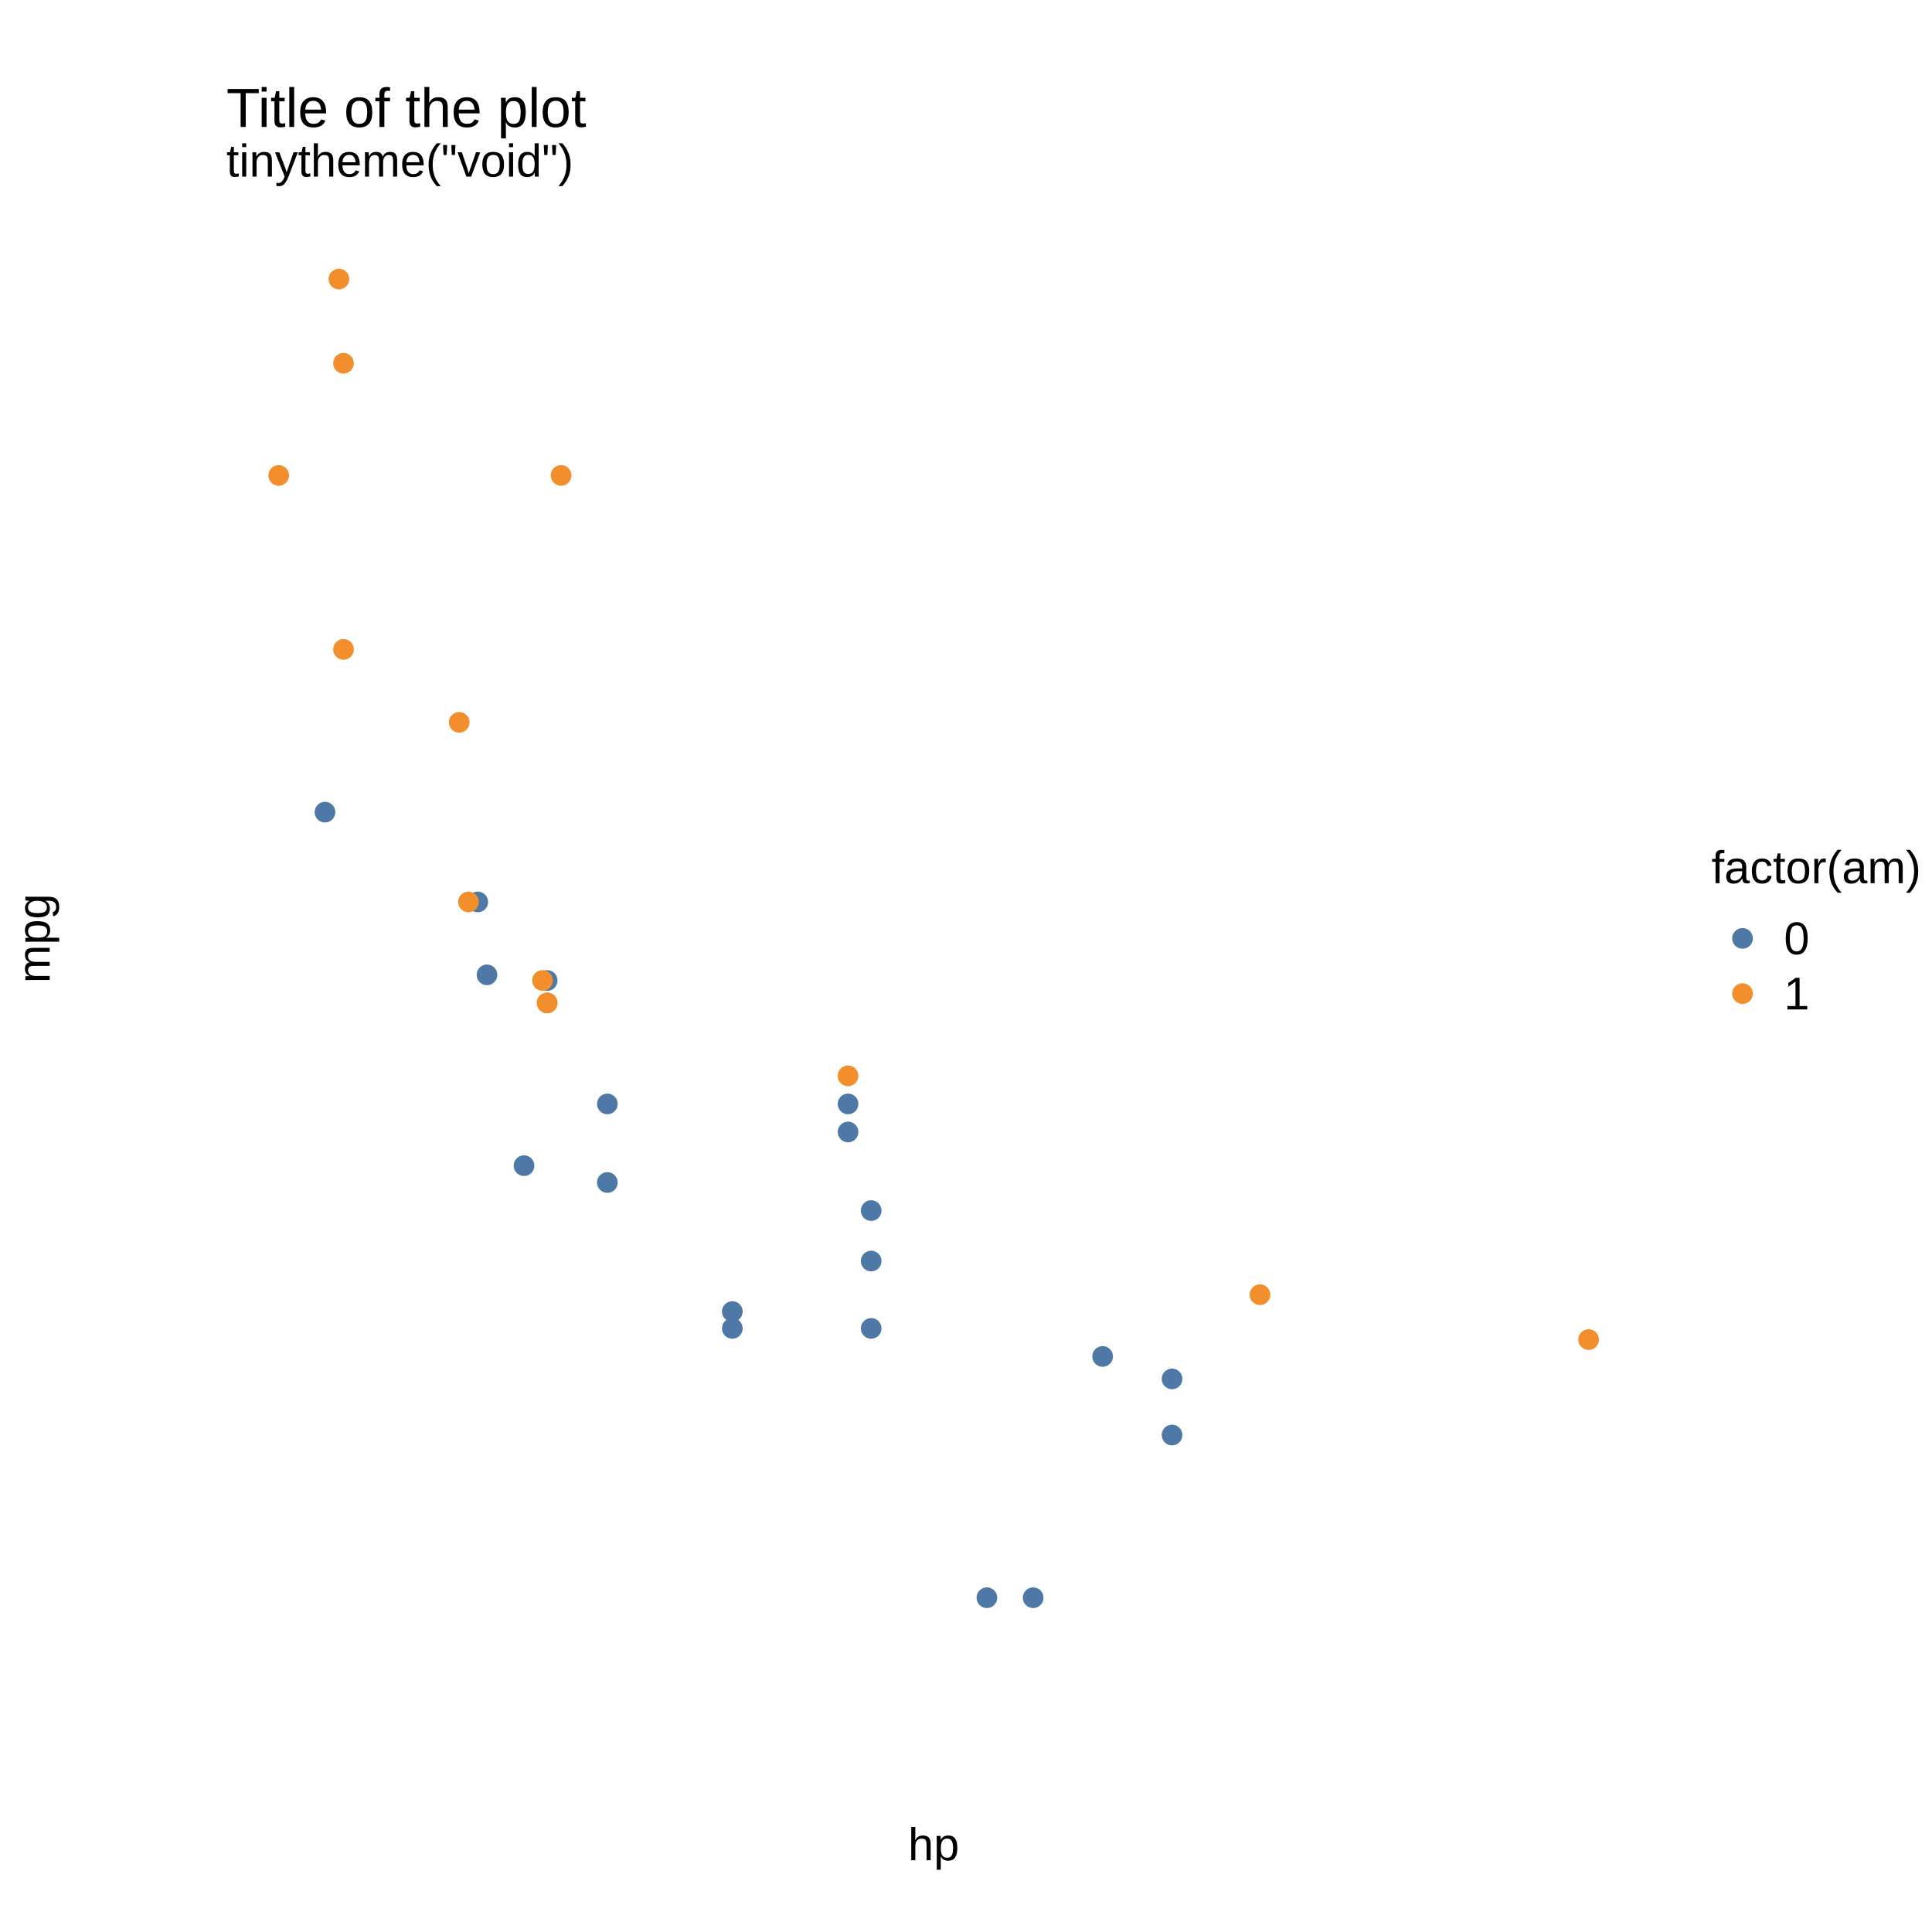
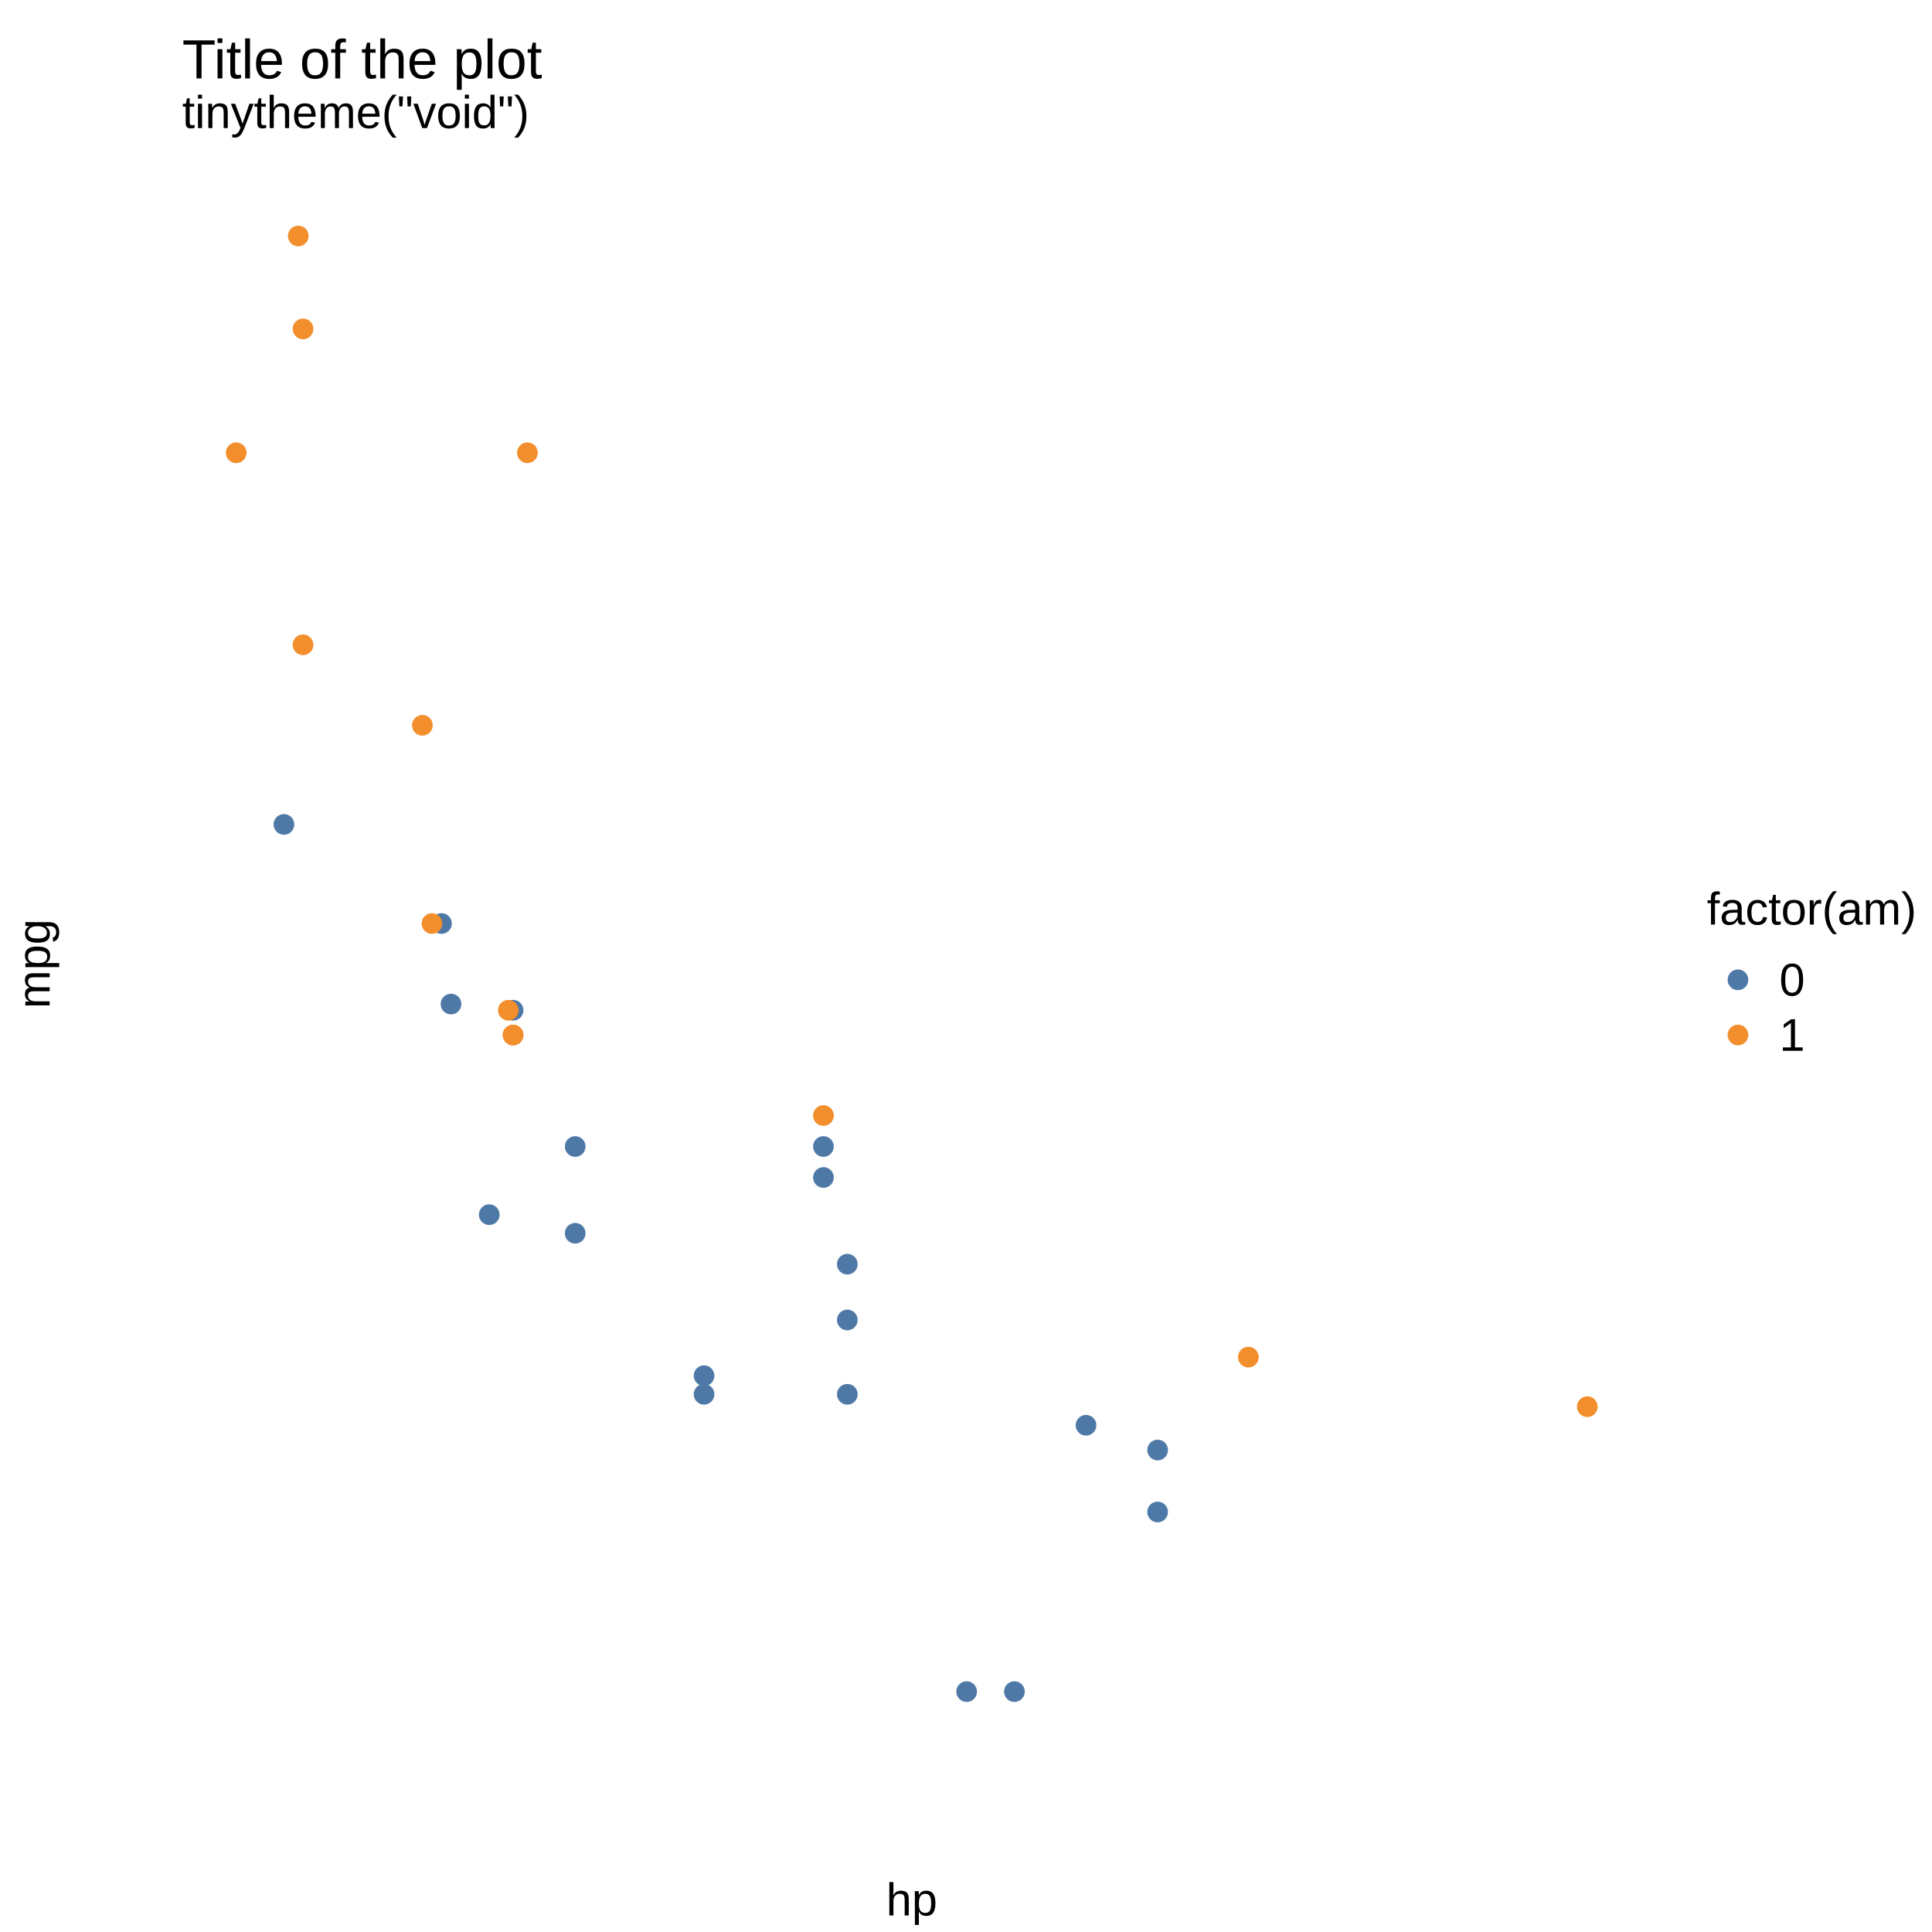
<svg xmlns="http://www.w3.org/2000/svg" width="504.00pt" height="504.00pt" viewBox="0 0 504.00 504.00">
  <g class="svglite">
    <defs>
      <style type="text/css">
    .svglite line, .svglite polyline, .svglite polygon, .svglite path, .svglite rect, .svglite circle {
      fill: none;
      stroke: #000000;
      stroke-linecap: round;
      stroke-linejoin: round;
      stroke-miterlimit: 10.00;
    }
    .svglite text {
      white-space: pre;
    }
    .svglite g.glyphgroup path {
      fill: inherit;
      stroke: none;
    }
  </style>
    </defs>
    <rect width="100%" height="100%" style="stroke: none; fill: #FFFFFF;" />
    <defs>
      <clipPath id="cpMC4wMHw1MDQuMDB8MC4wMHw1MDQuMDA=">
        <rect x="0.00" y="0.00" width="504.00" height="504.00" />
      </clipPath>
    </defs>
    <g clip-path="url(#cpMC4wMHw1MDQuMDB8MC4wMHw1MDQuMDA=)">
-       <circle cx="454.57" cy="244.80" r="2.70" style="stroke-width: 0.75; stroke: none; fill: #4E79A7;" />
-       <circle cx="454.57" cy="259.20" r="2.70" style="stroke-width: 0.75; stroke: none; fill: #F28E2B;" />
-       <text x="473.81" y="230.40" text-anchor="middle" style="font-size: 12.00px; font-family: &quot;Liberation Sans&quot;;" textLength="54.67px" lengthAdjust="spacingAndGlyphs">factor(am)</text>
-       <text x="465.37" y="248.93" style="font-size: 12.00px; font-family: &quot;Liberation Sans&quot;;" textLength="6.67px" lengthAdjust="spacingAndGlyphs">0</text>
-       <text x="465.37" y="263.33" style="font-size: 12.00px; font-family: &quot;Liberation Sans&quot;;" textLength="6.67px" lengthAdjust="spacingAndGlyphs">1</text>
-       <text x="59.04" y="46.08" style="font-size: 12.00px; font-family: &quot;Liberation Sans&quot;;" textLength="90.56px" lengthAdjust="spacingAndGlyphs">tinytheme("void")</text>
+       <circle cx="453.38" cy="255.60" r="2.70" style="stroke-width: 0.75; stroke: none; fill: #4E79A7;" />
+       <circle cx="453.38" cy="270.00" r="2.70" style="stroke-width: 0.75; stroke: none; fill: #F28E2B;" />
+       <text x="472.62" y="241.20" text-anchor="middle" style="font-size: 12.00px; font-family: &quot;Liberation Sans&quot;;" textLength="54.67px" lengthAdjust="spacingAndGlyphs">factor(am)</text>
+       <text x="464.18" y="259.73" style="font-size: 12.00px; font-family: &quot;Liberation Sans&quot;;" textLength="6.67px" lengthAdjust="spacingAndGlyphs">0</text>
+       <text x="464.18" y="274.13" style="font-size: 12.00px; font-family: &quot;Liberation Sans&quot;;" textLength="6.67px" lengthAdjust="spacingAndGlyphs">1</text>
+       <text x="47.52" y="33.41" style="font-size: 12.00px; font-family: &quot;Liberation Sans&quot;;" textLength="90.56px" lengthAdjust="spacingAndGlyphs">tinytheme("void")</text>
    </g>
    <defs>
-       <clipPath id="cpMC4wMHw0MjguMDl8MC4wMHw1MDQuMDA=">
-         <rect x="0.00" y="0.00" width="428.09" height="504.00" />
+       <clipPath id="cpMC4wMHw0MjguMTh8MC4wMHw1MDQuMDA=">
+         <rect x="0.00" y="0.00" width="428.18" height="504.00" />
      </clipPath>
    </defs>
-     <g clip-path="url(#cpMC4wMHw0MjguMDl8MC4wMHw1MDQuMDA=)">
-       <text x="59.04" y="33.12" style="font-size: 14.40px; font-family: &quot;Liberation Sans&quot;;" textLength="93.88px" lengthAdjust="spacingAndGlyphs">Title of the plot</text>
-       <text x="243.56" y="485.28" text-anchor="middle" style="font-size: 12.00px; font-family: &quot;Liberation Sans&quot;;" textLength="13.34px" lengthAdjust="spacingAndGlyphs">hp</text>
-       <text transform="translate(12.96,244.80) rotate(-90)" text-anchor="middle" style="font-size: 12.00px; font-family: &quot;Liberation Sans&quot;;" textLength="23.34px" lengthAdjust="spacingAndGlyphs">mpg</text>
+     <g clip-path="url(#cpMC4wMHw0MjguMTh8MC4wMHw1MDQuMDA=)">
+       <text x="47.52" y="20.45" style="font-size: 14.40px; font-family: &quot;Liberation Sans&quot;;" textLength="93.88px" lengthAdjust="spacingAndGlyphs">Title of the plot</text>
+       <text x="237.85" y="499.68" text-anchor="middle" style="font-size: 12.00px; font-family: &quot;Liberation Sans&quot;;" textLength="13.34px" lengthAdjust="spacingAndGlyphs">hp</text>
+       <text transform="translate(12.96,251.42) rotate(-90)" text-anchor="middle" style="font-size: 12.00px; font-family: &quot;Liberation Sans&quot;;" textLength="23.34px" lengthAdjust="spacingAndGlyphs">mpg</text>
    </g>
    <defs>
-       <clipPath id="cpNTkuMDR8NDI4LjA5fDU5LjA0fDQzMC41Ng==">
-         <rect x="59.04" y="59.04" width="369.05" height="371.52" />
+       <clipPath id="cpNDcuNTJ8NDI4LjE4fDQ2LjM3fDQ1Ni40OA==">
+         <rect x="47.52" y="46.37" width="380.66" height="410.11" />
      </clipPath>
    </defs>
-     <g clip-path="url(#cpNTkuMDR8NDI4LjA5fDU5LjA0fDQzMC41Ng==)">
-       <circle cx="142.74" cy="255.78" r="2.70" style="stroke-width: 0.75; stroke: none; fill: #4E79A7;" />
-       <circle cx="221.23" cy="295.30" r="2.70" style="stroke-width: 0.75; stroke: none; fill: #4E79A7;" />
-       <circle cx="136.70" cy="304.09" r="2.70" style="stroke-width: 0.75; stroke: none; fill: #4E79A7;" />
-       <circle cx="305.75" cy="359.71" r="2.70" style="stroke-width: 0.75; stroke: none; fill: #4E79A7;" />
-       <circle cx="84.78" cy="211.86" r="2.70" style="stroke-width: 0.75; stroke: none; fill: #4E79A7;" />
-       <circle cx="124.63" cy="235.29" r="2.70" style="stroke-width: 0.75; stroke: none; fill: #4E79A7;" />
-       <circle cx="158.44" cy="287.98" r="2.70" style="stroke-width: 0.75; stroke: none; fill: #4E79A7;" />
-       <circle cx="158.44" cy="308.48" r="2.70" style="stroke-width: 0.75; stroke: none; fill: #4E79A7;" />
-       <circle cx="227.26" cy="328.97" r="2.70" style="stroke-width: 0.75; stroke: none; fill: #4E79A7;" />
-       <circle cx="227.26" cy="315.80" r="2.70" style="stroke-width: 0.75; stroke: none; fill: #4E79A7;" />
-       <circle cx="227.26" cy="346.54" r="2.70" style="stroke-width: 0.75; stroke: none; fill: #4E79A7;" />
-       <circle cx="257.45" cy="416.80" r="2.70" style="stroke-width: 0.75; stroke: none; fill: #4E79A7;" />
-       <circle cx="269.52" cy="416.80" r="2.70" style="stroke-width: 0.75; stroke: none; fill: #4E79A7;" />
-       <circle cx="287.64" cy="353.86" r="2.70" style="stroke-width: 0.75; stroke: none; fill: #4E79A7;" />
-       <circle cx="127.04" cy="254.31" r="2.70" style="stroke-width: 0.75; stroke: none; fill: #4E79A7;" />
-       <circle cx="191.04" cy="342.14" r="2.70" style="stroke-width: 0.75; stroke: none; fill: #4E79A7;" />
-       <circle cx="191.04" cy="346.54" r="2.70" style="stroke-width: 0.75; stroke: none; fill: #4E79A7;" />
-       <circle cx="305.75" cy="374.35" r="2.70" style="stroke-width: 0.75; stroke: none; fill: #4E79A7;" />
-       <circle cx="221.23" cy="287.98" r="2.70" style="stroke-width: 0.75; stroke: none; fill: #4E79A7;" />
-       <circle cx="142.74" cy="261.63" r="2.70" style="stroke-width: 0.75; stroke: none; fill: #F28E2B;" />
-       <circle cx="142.74" cy="261.63" r="2.70" style="stroke-width: 0.75; stroke: none; fill: #F28E2B;" />
-       <circle cx="122.21" cy="235.29" r="2.70" style="stroke-width: 0.75; stroke: none; fill: #F28E2B;" />
-       <circle cx="89.61" cy="94.76" r="2.70" style="stroke-width: 0.75; stroke: none; fill: #F28E2B;" />
-       <circle cx="72.71" cy="124.03" r="2.70" style="stroke-width: 0.75; stroke: none; fill: #F28E2B;" />
-       <circle cx="88.41" cy="72.80" r="2.70" style="stroke-width: 0.75; stroke: none; fill: #F28E2B;" />
-       <circle cx="89.61" cy="169.41" r="2.70" style="stroke-width: 0.75; stroke: none; fill: #F28E2B;" />
-       <circle cx="119.80" cy="188.44" r="2.70" style="stroke-width: 0.75; stroke: none; fill: #F28E2B;" />
-       <circle cx="146.36" cy="124.03" r="2.70" style="stroke-width: 0.75; stroke: none; fill: #F28E2B;" />
-       <circle cx="328.69" cy="337.75" r="2.70" style="stroke-width: 0.75; stroke: none; fill: #F28E2B;" />
-       <circle cx="221.23" cy="280.66" r="2.70" style="stroke-width: 0.75; stroke: none; fill: #F28E2B;" />
-       <circle cx="414.42" cy="349.46" r="2.70" style="stroke-width: 0.75; stroke: none; fill: #F28E2B;" />
-       <circle cx="141.53" cy="255.78" r="2.70" style="stroke-width: 0.75; stroke: none; fill: #F28E2B;" />
+     <g clip-path="url(#cpNDcuNTJ8NDI4LjE4fDQ2LjM3fDQ1Ni40OA==)">
+       <circle cx="133.85" cy="263.54" r="2.70" style="stroke-width: 0.75; stroke: none; fill: #4E79A7;" />
+       <circle cx="214.81" cy="307.17" r="2.70" style="stroke-width: 0.75; stroke: none; fill: #4E79A7;" />
+       <circle cx="127.63" cy="316.87" r="2.70" style="stroke-width: 0.75; stroke: none; fill: #4E79A7;" />
+       <circle cx="301.99" cy="378.27" r="2.70" style="stroke-width: 0.75; stroke: none; fill: #4E79A7;" />
+       <circle cx="74.07" cy="215.07" r="2.70" style="stroke-width: 0.75; stroke: none; fill: #4E79A7;" />
+       <circle cx="115.17" cy="240.92" r="2.70" style="stroke-width: 0.75; stroke: none; fill: #4E79A7;" />
+       <circle cx="150.05" cy="299.09" r="2.70" style="stroke-width: 0.75; stroke: none; fill: #4E79A7;" />
+       <circle cx="150.05" cy="321.72" r="2.70" style="stroke-width: 0.75; stroke: none; fill: #4E79A7;" />
+       <circle cx="221.04" cy="344.34" r="2.70" style="stroke-width: 0.75; stroke: none; fill: #4E79A7;" />
+       <circle cx="221.04" cy="329.79" r="2.70" style="stroke-width: 0.75; stroke: none; fill: #4E79A7;" />
+       <circle cx="221.04" cy="363.73" r="2.70" style="stroke-width: 0.75; stroke: none; fill: #4E79A7;" />
+       <circle cx="252.17" cy="441.29" r="2.70" style="stroke-width: 0.75; stroke: none; fill: #4E79A7;" />
+       <circle cx="264.63" cy="441.29" r="2.70" style="stroke-width: 0.75; stroke: none; fill: #4E79A7;" />
+       <circle cx="283.31" cy="371.81" r="2.70" style="stroke-width: 0.75; stroke: none; fill: #4E79A7;" />
+       <circle cx="117.66" cy="261.93" r="2.70" style="stroke-width: 0.75; stroke: none; fill: #4E79A7;" />
+       <circle cx="183.67" cy="358.88" r="2.70" style="stroke-width: 0.75; stroke: none; fill: #4E79A7;" />
+       <circle cx="183.67" cy="363.73" r="2.70" style="stroke-width: 0.75; stroke: none; fill: #4E79A7;" />
+       <circle cx="301.99" cy="394.43" r="2.70" style="stroke-width: 0.75; stroke: none; fill: #4E79A7;" />
+       <circle cx="214.81" cy="299.09" r="2.70" style="stroke-width: 0.75; stroke: none; fill: #4E79A7;" />
+       <circle cx="133.85" cy="270.01" r="2.70" style="stroke-width: 0.75; stroke: none; fill: #F28E2B;" />
+       <circle cx="133.85" cy="270.01" r="2.70" style="stroke-width: 0.75; stroke: none; fill: #F28E2B;" />
+       <circle cx="112.68" cy="240.92" r="2.70" style="stroke-width: 0.75; stroke: none; fill: #F28E2B;" />
+       <circle cx="79.05" cy="85.80" r="2.70" style="stroke-width: 0.75; stroke: none; fill: #F28E2B;" />
+       <circle cx="61.62" cy="118.11" r="2.70" style="stroke-width: 0.75; stroke: none; fill: #F28E2B;" />
+       <circle cx="77.81" cy="61.56" r="2.70" style="stroke-width: 0.75; stroke: none; fill: #F28E2B;" />
+       <circle cx="79.05" cy="168.21" r="2.70" style="stroke-width: 0.75; stroke: none; fill: #F28E2B;" />
+       <circle cx="110.19" cy="189.21" r="2.70" style="stroke-width: 0.75; stroke: none; fill: #F28E2B;" />
+       <circle cx="137.59" cy="118.11" r="2.70" style="stroke-width: 0.75; stroke: none; fill: #F28E2B;" />
+       <circle cx="325.66" cy="354.03" r="2.70" style="stroke-width: 0.75; stroke: none; fill: #F28E2B;" />
+       <circle cx="214.81" cy="291.01" r="2.70" style="stroke-width: 0.75; stroke: none; fill: #F28E2B;" />
+       <circle cx="414.08" cy="366.96" r="2.70" style="stroke-width: 0.75; stroke: none; fill: #F28E2B;" />
+       <circle cx="132.61" cy="263.54" r="2.70" style="stroke-width: 0.75; stroke: none; fill: #F28E2B;" />
    </g>
  </g>
</svg>
